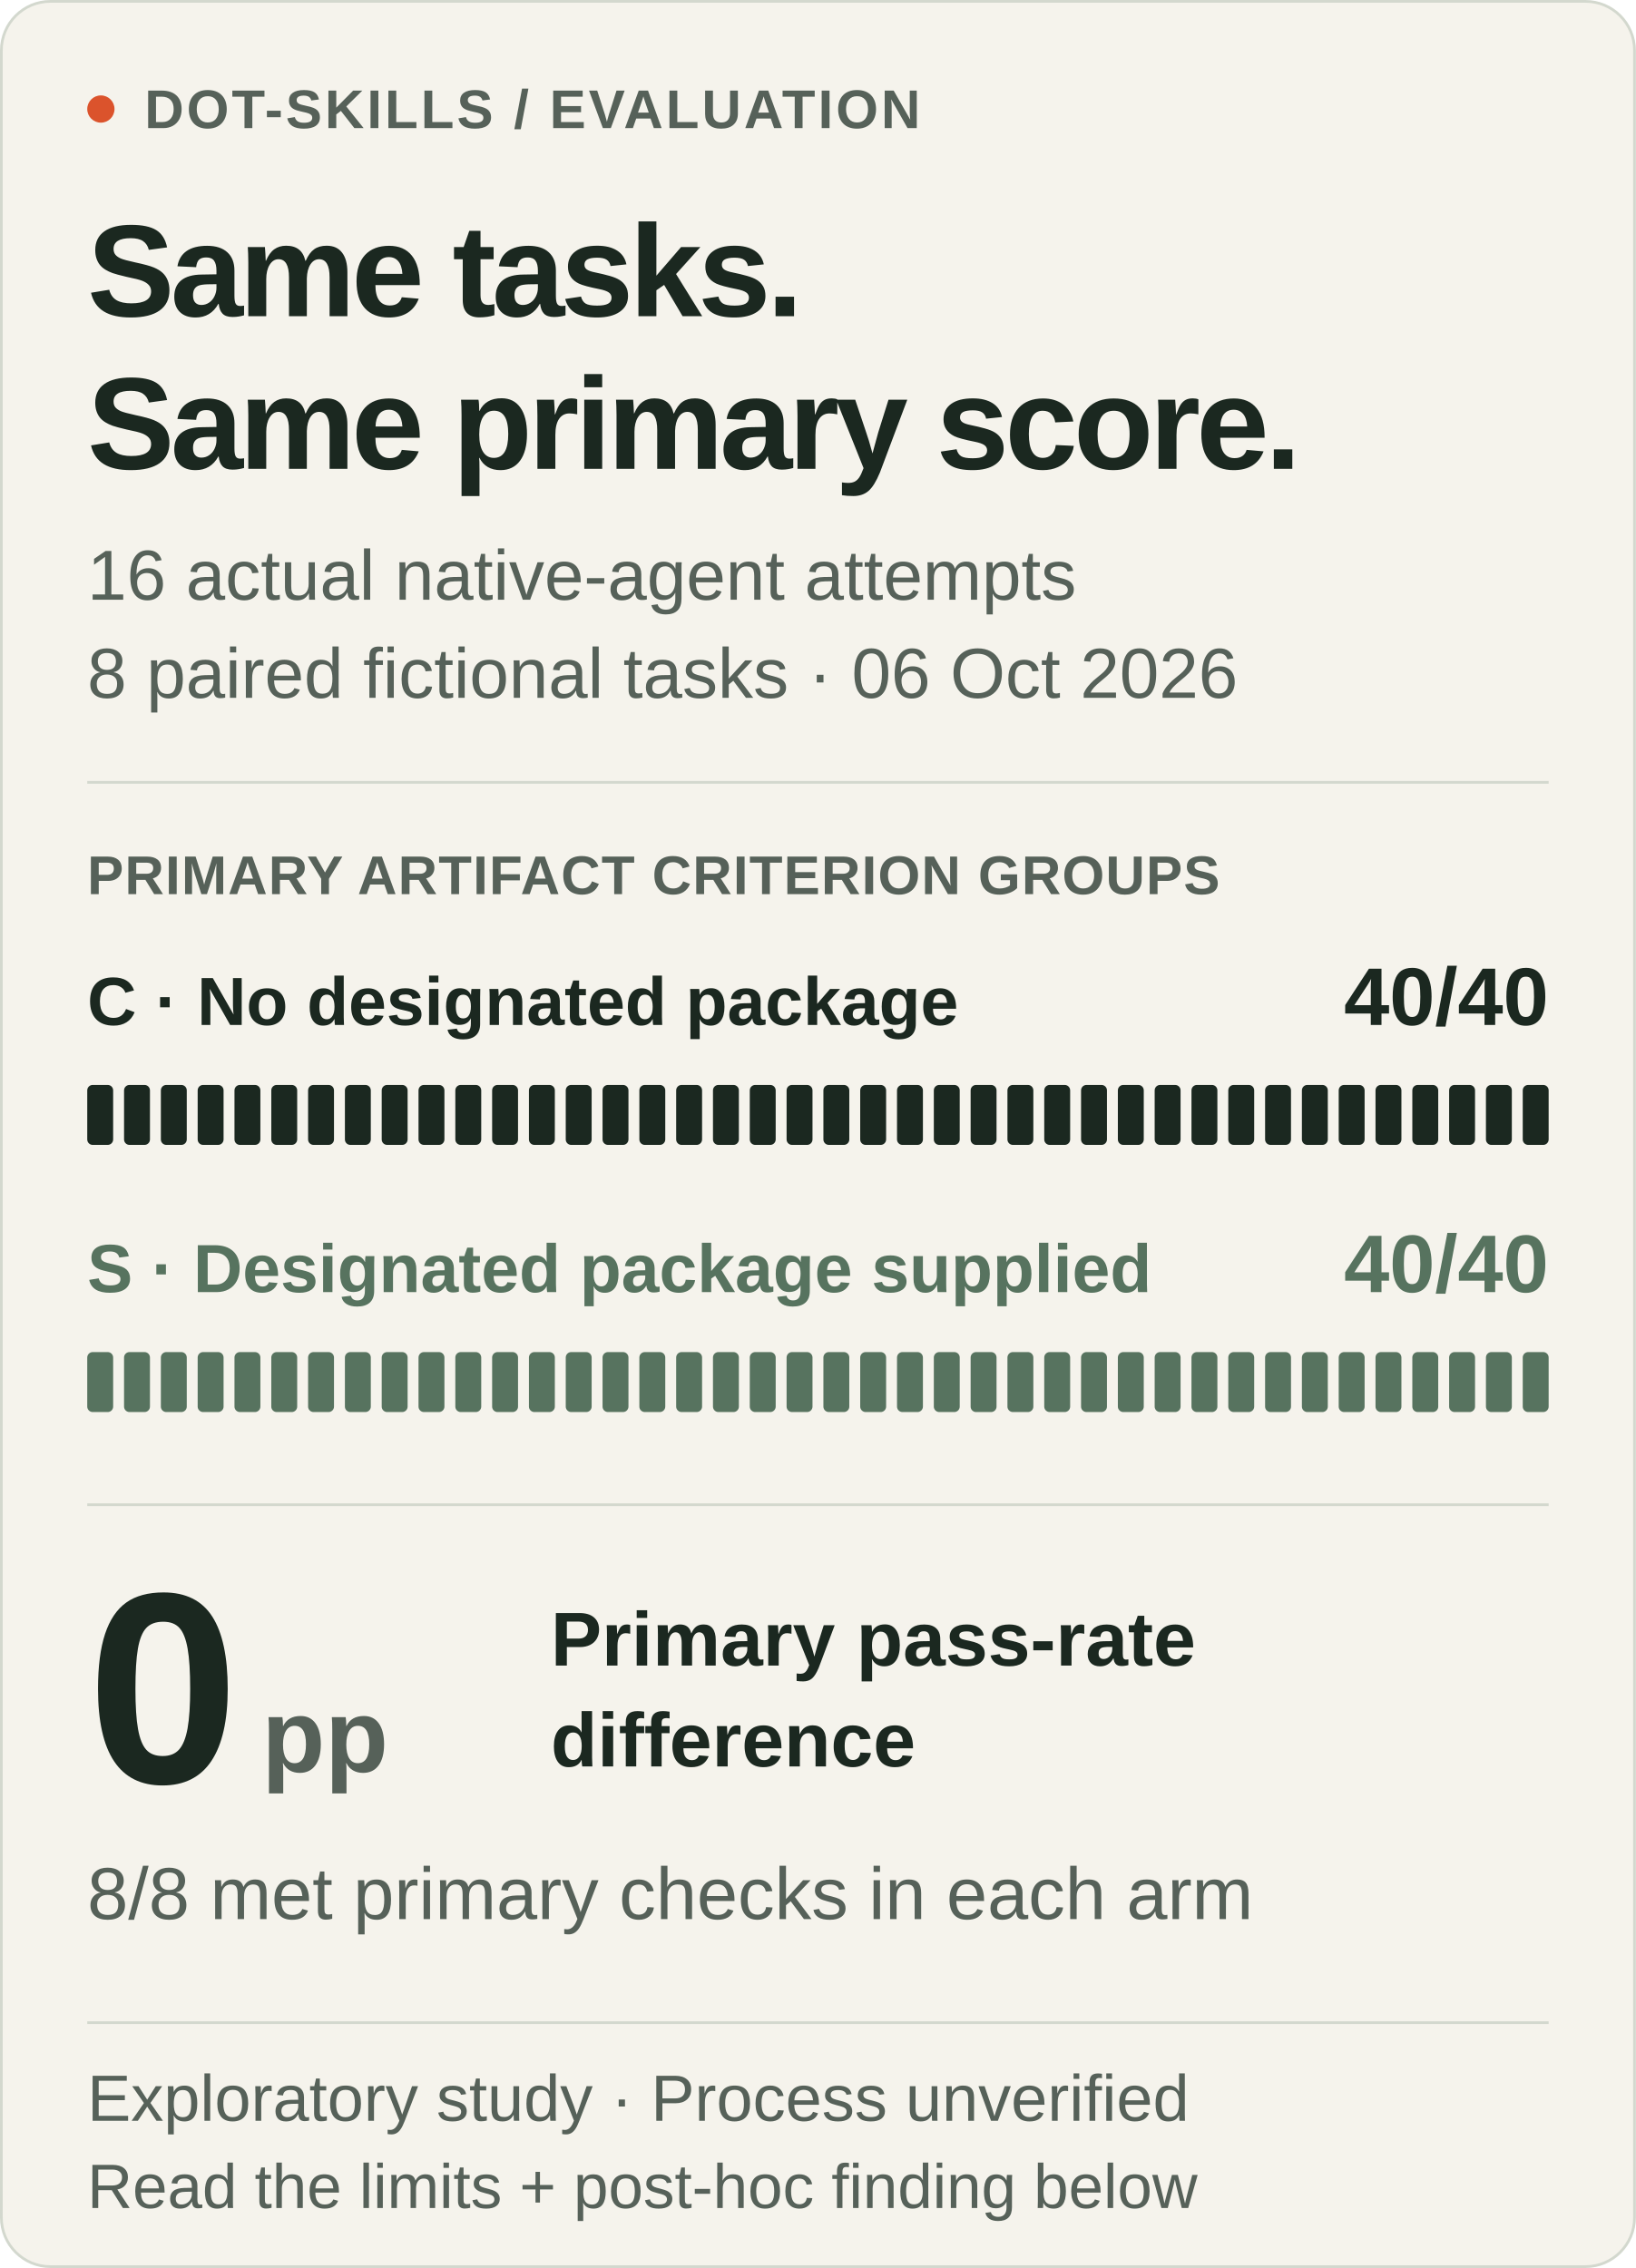
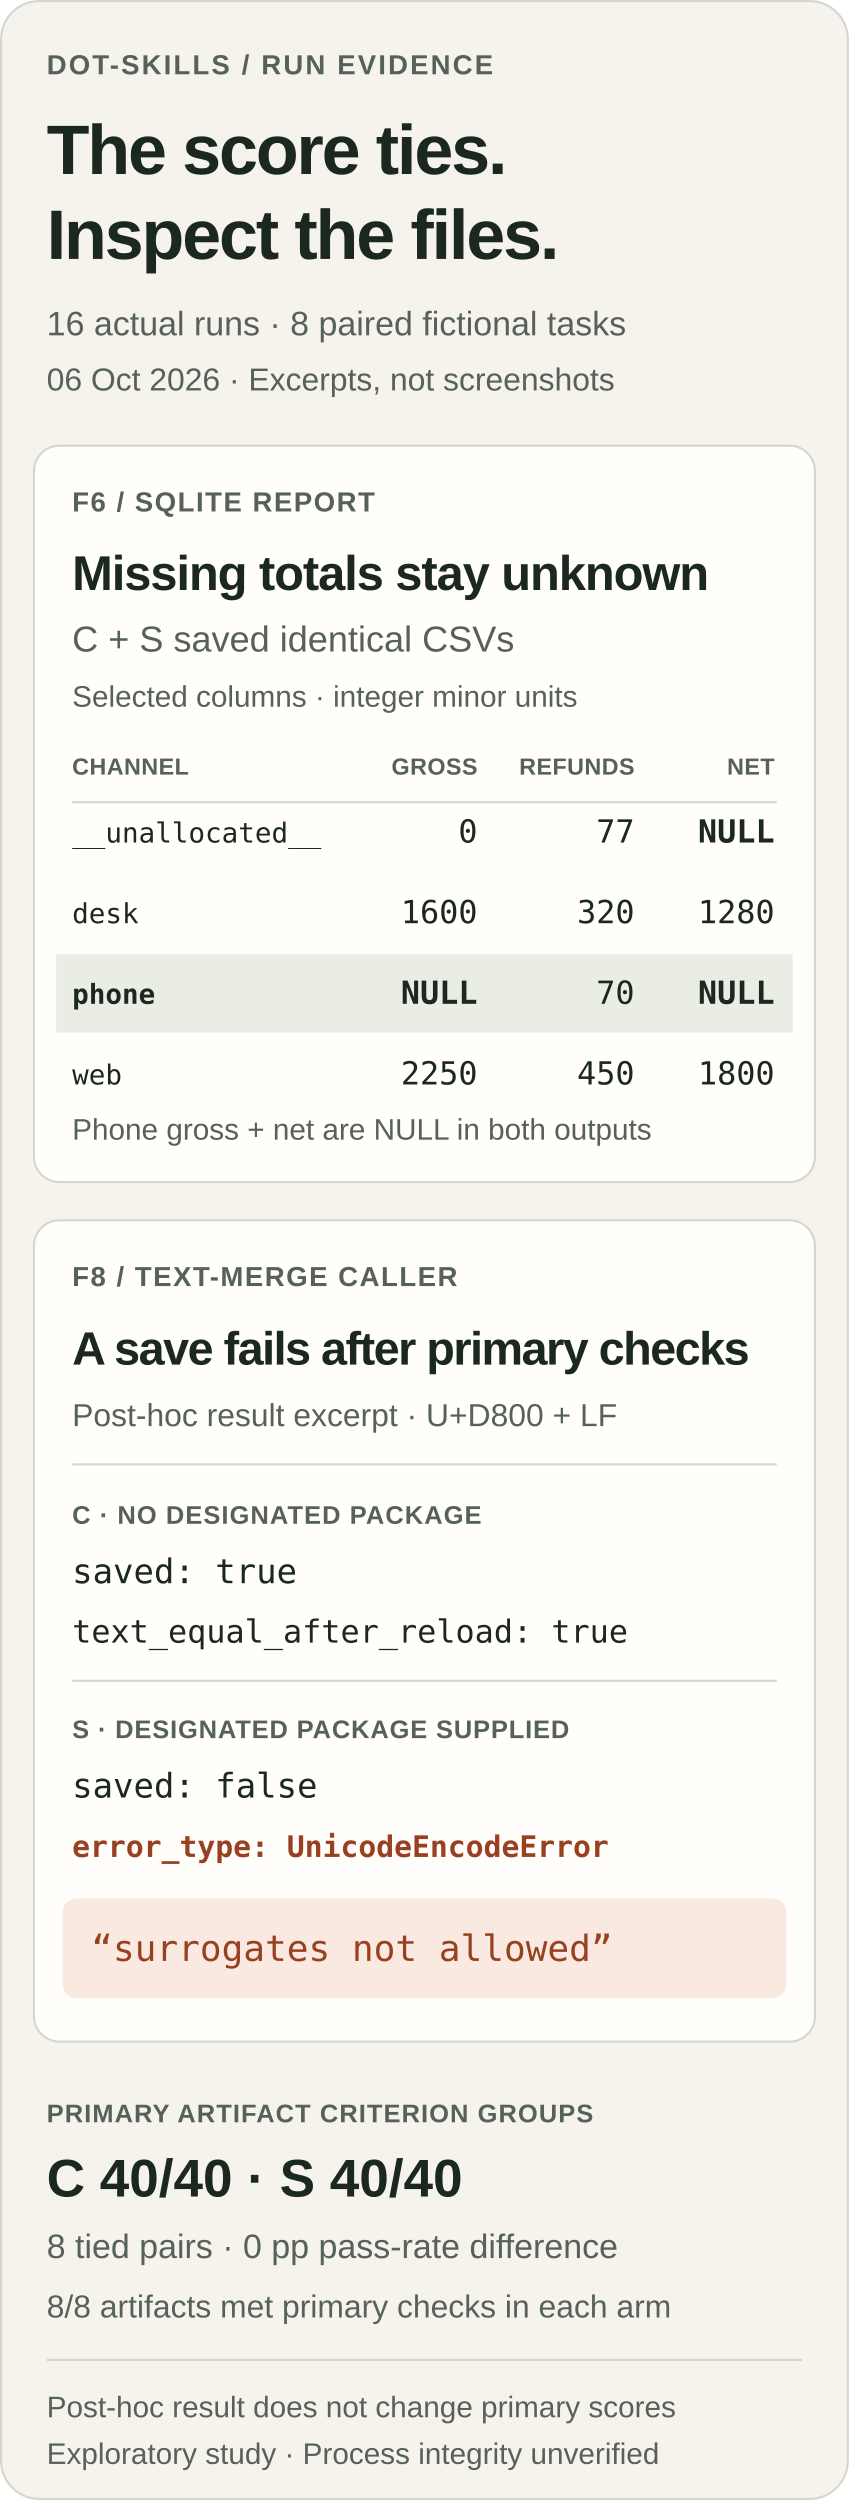
- <svg xmlns="http://www.w3.org/2000/svg" width="600" height="832" viewBox="0 0 600 832" role="img" aria-labelledby="title desc">
-   <rect x="0.5" y="0.5" width="599" height="831" rx="18" fill="#F5F3EC" stroke="#D3D8CE" />
+ <svg xmlns="http://www.w3.org/2000/svg" width="400" height="1178" viewBox="0 0 400 1178" role="img" aria-labelledby="title desc">
+   <rect x="0.5" y="0.5" width="399" height="1177" rx="18" fill="#F5F3EC" stroke="#D3D8CE" />
  <g font-family="Arial, Helvetica, sans-serif">
-     <circle cx="37" cy="40" r="5" fill="#DB532C" />
-     <text x="53" y="47" font-size="20" fill="#566159" font-weight="700" text-anchor="start" letter-spacing="1">DOT-SKILLS / EVALUATION</text>
-     <text x="32" y="116" font-size="48" fill="#1B2820" font-weight="700" text-anchor="start" letter-spacing="-1.5">Same tasks.</text>
-     <text x="32" y="172" font-size="48" fill="#1B2820" font-weight="700" text-anchor="start" letter-spacing="-1.5">Same primary score.</text>
-     <text x="32" y="220" font-size="26" fill="#566159" font-weight="400" text-anchor="start">16 actual native-agent attempts</text>
-     <text x="32" y="256" font-size="26" fill="#566159" font-weight="400" text-anchor="start">8 paired fictional tasks · 06 Oct 2026</text>
-     <path d="M32 287H568" stroke="#D3D8CE" />
-     <text x="32" y="328" font-size="20" fill="#566159" font-weight="700" text-anchor="start" letter-spacing="0.4">PRIMARY ARTIFACT CRITERION GROUPS</text>
-     <text x="32" y="376" font-size="25" fill="#1B2820" font-weight="700" text-anchor="start">C · No designated package</text>
-     <text x="568" y="376" font-size="30" fill="#1B2820" font-weight="700" text-anchor="end">40/40</text>
-     <rect x="32.00" y="398" width="9.50" height="22" rx="2" fill="#1B2820" />
-     <rect x="45.50" y="398" width="9.50" height="22" rx="2" fill="#1B2820" />
-     <rect x="59.00" y="398" width="9.50" height="22" rx="2" fill="#1B2820" />
-     <rect x="72.50" y="398" width="9.50" height="22" rx="2" fill="#1B2820" />
-     <rect x="86.00" y="398" width="9.50" height="22" rx="2" fill="#1B2820" />
-     <rect x="99.50" y="398" width="9.50" height="22" rx="2" fill="#1B2820" />
-     <rect x="113.00" y="398" width="9.50" height="22" rx="2" fill="#1B2820" />
-     <rect x="126.50" y="398" width="9.50" height="22" rx="2" fill="#1B2820" />
-     <rect x="140.00" y="398" width="9.50" height="22" rx="2" fill="#1B2820" />
-     <rect x="153.50" y="398" width="9.50" height="22" rx="2" fill="#1B2820" />
-     <rect x="167.00" y="398" width="9.50" height="22" rx="2" fill="#1B2820" />
-     <rect x="180.50" y="398" width="9.50" height="22" rx="2" fill="#1B2820" />
-     <rect x="194.00" y="398" width="9.50" height="22" rx="2" fill="#1B2820" />
-     <rect x="207.50" y="398" width="9.50" height="22" rx="2" fill="#1B2820" />
-     <rect x="221.00" y="398" width="9.50" height="22" rx="2" fill="#1B2820" />
-     <rect x="234.50" y="398" width="9.50" height="22" rx="2" fill="#1B2820" />
-     <rect x="248.00" y="398" width="9.50" height="22" rx="2" fill="#1B2820" />
-     <rect x="261.50" y="398" width="9.50" height="22" rx="2" fill="#1B2820" />
-     <rect x="275.00" y="398" width="9.50" height="22" rx="2" fill="#1B2820" />
-     <rect x="288.50" y="398" width="9.50" height="22" rx="2" fill="#1B2820" />
-     <rect x="302.00" y="398" width="9.50" height="22" rx="2" fill="#1B2820" />
-     <rect x="315.50" y="398" width="9.50" height="22" rx="2" fill="#1B2820" />
-     <rect x="329.00" y="398" width="9.50" height="22" rx="2" fill="#1B2820" />
-     <rect x="342.50" y="398" width="9.50" height="22" rx="2" fill="#1B2820" />
-     <rect x="356.00" y="398" width="9.50" height="22" rx="2" fill="#1B2820" />
-     <rect x="369.50" y="398" width="9.50" height="22" rx="2" fill="#1B2820" />
-     <rect x="383.00" y="398" width="9.50" height="22" rx="2" fill="#1B2820" />
-     <rect x="396.50" y="398" width="9.50" height="22" rx="2" fill="#1B2820" />
-     <rect x="410.00" y="398" width="9.50" height="22" rx="2" fill="#1B2820" />
-     <rect x="423.50" y="398" width="9.50" height="22" rx="2" fill="#1B2820" />
-     <rect x="437.00" y="398" width="9.50" height="22" rx="2" fill="#1B2820" />
-     <rect x="450.50" y="398" width="9.50" height="22" rx="2" fill="#1B2820" />
-     <rect x="464.00" y="398" width="9.50" height="22" rx="2" fill="#1B2820" />
-     <rect x="477.50" y="398" width="9.50" height="22" rx="2" fill="#1B2820" />
-     <rect x="491.00" y="398" width="9.50" height="22" rx="2" fill="#1B2820" />
-     <rect x="504.50" y="398" width="9.50" height="22" rx="2" fill="#1B2820" />
-     <rect x="518.00" y="398" width="9.50" height="22" rx="2" fill="#1B2820" />
-     <rect x="531.50" y="398" width="9.50" height="22" rx="2" fill="#1B2820" />
-     <rect x="545.00" y="398" width="9.50" height="22" rx="2" fill="#1B2820" />
-     <rect x="558.50" y="398" width="9.50" height="22" rx="2" fill="#1B2820" />
-     <text x="32" y="474" font-size="25" fill="#57735F" font-weight="700" text-anchor="start">S · Designated package supplied</text>
-     <text x="568" y="474" font-size="30" fill="#57735F" font-weight="700" text-anchor="end">40/40</text>
-     <rect x="32.00" y="496" width="9.50" height="22" rx="2" fill="#57735F" />
-     <rect x="45.50" y="496" width="9.50" height="22" rx="2" fill="#57735F" />
-     <rect x="59.00" y="496" width="9.50" height="22" rx="2" fill="#57735F" />
-     <rect x="72.50" y="496" width="9.50" height="22" rx="2" fill="#57735F" />
-     <rect x="86.00" y="496" width="9.50" height="22" rx="2" fill="#57735F" />
-     <rect x="99.50" y="496" width="9.50" height="22" rx="2" fill="#57735F" />
-     <rect x="113.00" y="496" width="9.50" height="22" rx="2" fill="#57735F" />
-     <rect x="126.50" y="496" width="9.50" height="22" rx="2" fill="#57735F" />
-     <rect x="140.00" y="496" width="9.50" height="22" rx="2" fill="#57735F" />
-     <rect x="153.50" y="496" width="9.50" height="22" rx="2" fill="#57735F" />
-     <rect x="167.00" y="496" width="9.50" height="22" rx="2" fill="#57735F" />
-     <rect x="180.50" y="496" width="9.50" height="22" rx="2" fill="#57735F" />
-     <rect x="194.00" y="496" width="9.50" height="22" rx="2" fill="#57735F" />
-     <rect x="207.50" y="496" width="9.50" height="22" rx="2" fill="#57735F" />
-     <rect x="221.00" y="496" width="9.50" height="22" rx="2" fill="#57735F" />
-     <rect x="234.50" y="496" width="9.50" height="22" rx="2" fill="#57735F" />
-     <rect x="248.00" y="496" width="9.50" height="22" rx="2" fill="#57735F" />
-     <rect x="261.50" y="496" width="9.50" height="22" rx="2" fill="#57735F" />
-     <rect x="275.00" y="496" width="9.50" height="22" rx="2" fill="#57735F" />
-     <rect x="288.50" y="496" width="9.50" height="22" rx="2" fill="#57735F" />
-     <rect x="302.00" y="496" width="9.50" height="22" rx="2" fill="#57735F" />
-     <rect x="315.50" y="496" width="9.50" height="22" rx="2" fill="#57735F" />
-     <rect x="329.00" y="496" width="9.50" height="22" rx="2" fill="#57735F" />
-     <rect x="342.50" y="496" width="9.50" height="22" rx="2" fill="#57735F" />
-     <rect x="356.00" y="496" width="9.50" height="22" rx="2" fill="#57735F" />
-     <rect x="369.50" y="496" width="9.50" height="22" rx="2" fill="#57735F" />
-     <rect x="383.00" y="496" width="9.50" height="22" rx="2" fill="#57735F" />
-     <rect x="396.50" y="496" width="9.50" height="22" rx="2" fill="#57735F" />
-     <rect x="410.00" y="496" width="9.50" height="22" rx="2" fill="#57735F" />
-     <rect x="423.50" y="496" width="9.50" height="22" rx="2" fill="#57735F" />
-     <rect x="437.00" y="496" width="9.50" height="22" rx="2" fill="#57735F" />
-     <rect x="450.50" y="496" width="9.50" height="22" rx="2" fill="#57735F" />
-     <rect x="464.00" y="496" width="9.50" height="22" rx="2" fill="#57735F" />
-     <rect x="477.50" y="496" width="9.50" height="22" rx="2" fill="#57735F" />
-     <rect x="491.00" y="496" width="9.50" height="22" rx="2" fill="#57735F" />
-     <rect x="504.50" y="496" width="9.50" height="22" rx="2" fill="#57735F" />
-     <rect x="518.00" y="496" width="9.50" height="22" rx="2" fill="#57735F" />
-     <rect x="531.50" y="496" width="9.50" height="22" rx="2" fill="#57735F" />
-     <rect x="545.00" y="496" width="9.50" height="22" rx="2" fill="#57735F" />
-     <rect x="558.50" y="496" width="9.50" height="22" rx="2" fill="#57735F" />
-     <path d="M32 552H568" stroke="#D3D8CE" />
-     <text x="32" y="654" font-size="100" fill="#1B2820" font-weight="700" text-anchor="start" letter-spacing="-5">0</text>
-     <text x="96" y="650" font-size="38" fill="#566159" font-weight="700" text-anchor="start">pp</text>
-     <text x="202" y="611" font-size="28" fill="#1B2820" font-weight="700" text-anchor="start">Primary pass-rate</text>
-     <text x="202" y="648" font-size="28" fill="#1B2820" font-weight="700" text-anchor="start">difference</text>
-     <text x="32" y="704" font-size="27" fill="#566159" font-weight="400" text-anchor="start">8/8 met primary checks in each arm</text>
-     <path d="M32 742H568" stroke="#D3D8CE" />
-     <text x="32" y="778" font-size="24" fill="#566159" font-weight="400" text-anchor="start">Exploratory study · Process unverified</text>
-     <text x="32" y="810" font-size="23" fill="#566159" font-weight="400" text-anchor="start">Read the limits + post-hoc finding below</text>
+     <text x="22" y="35" font-size="13" fill="#566159" font-weight="700" text-anchor="start" letter-spacing="1">DOT-SKILLS / RUN EVIDENCE</text>
+     <text x="22" y="82" font-size="33" fill="#1B2820" font-weight="700" text-anchor="start" letter-spacing="-1">The score ties.</text>
+     <text x="22" y="122" font-size="33" fill="#1B2820" font-weight="700" text-anchor="start" letter-spacing="-1">Inspect the files.</text>
+     <text x="22" y="158" font-size="16" fill="#566159" font-weight="400" text-anchor="start">16 actual runs · 8 paired fictional tasks</text>
+     <text x="22" y="184" font-size="15" fill="#566159" font-weight="400" text-anchor="start">06 Oct 2026 · Excerpts, not screenshots</text>
+     <rect x="16" y="210" width="368" height="347" rx="12" fill="#FFFEFA" stroke="#D3D8CE" />
+     <text x="34" y="241" font-size="13" fill="#566159" font-weight="700" text-anchor="start" letter-spacing="0.7">F6 / SQLITE REPORT</text>
+     <text x="34" y="278" font-size="23" fill="#1B2820" font-weight="700" text-anchor="start" letter-spacing="-0.5">Missing totals stay unknown</text>
+     <text x="34" y="307" font-size="17" fill="#566159" font-weight="400" text-anchor="start">C + S saved identical CSVs</text>
+     <text x="34" y="333" font-size="14" fill="#566159" font-weight="400" text-anchor="start">Selected columns · integer minor units</text>
+     <text x="34" y="365" font-size="11" fill="#566159" font-weight="700" text-anchor="start" letter-spacing="0.2">CHANNEL</text>
+     <text x="225" y="365" font-size="11" fill="#566159" font-weight="700" text-anchor="end" letter-spacing="0.2">GROSS</text>
+     <text x="299" y="365" font-size="11" fill="#566159" font-weight="700" text-anchor="end" letter-spacing="0.2">REFUNDS</text>
+     <text x="365" y="365" font-size="11" fill="#566159" font-weight="700" text-anchor="end" letter-spacing="0.2">NET</text>
+     <path d="M34 378H366" stroke="#D3D8CE" />
+     <text x="34" y="397" font-size="13" fill="#1B2820" font-weight="400" text-anchor="start" font-family="monospace">__unallocated__</text>
+     <text x="225" y="397" font-size="15" fill="#1B2820" font-weight="400" text-anchor="end" font-family="monospace">0</text>
+     <text x="299" y="397" font-size="15" fill="#1B2820" font-weight="400" text-anchor="end" font-family="monospace">77</text>
+     <text x="365" y="397" font-size="15" fill="#1B2820" font-weight="700" text-anchor="end" font-family="monospace">NULL</text>
+     <text x="34" y="435" font-size="13" fill="#1B2820" font-weight="400" text-anchor="start" font-family="monospace">desk</text>
+     <text x="225" y="435" font-size="15" fill="#1B2820" font-weight="400" text-anchor="end" font-family="monospace">1600</text>
+     <text x="299" y="435" font-size="15" fill="#1B2820" font-weight="400" text-anchor="end" font-family="monospace">320</text>
+     <text x="365" y="435" font-size="15" fill="#1B2820" font-weight="400" text-anchor="end" font-family="monospace">1280</text>
+     <rect x="27" y="450" width="346" height="36" rx="0" fill="#E9EDE4" stroke="#E9EDE4" />
+     <text x="34" y="473" font-size="13" fill="#1B2820" font-weight="700" text-anchor="start" font-family="monospace">phone</text>
+     <text x="225" y="473" font-size="15" fill="#1B2820" font-weight="700" text-anchor="end" font-family="monospace">NULL</text>
+     <text x="299" y="473" font-size="15" fill="#1B2820" font-weight="400" text-anchor="end" font-family="monospace">70</text>
+     <text x="365" y="473" font-size="15" fill="#1B2820" font-weight="700" text-anchor="end" font-family="monospace">NULL</text>
+     <text x="34" y="511" font-size="13" fill="#1B2820" font-weight="400" text-anchor="start" font-family="monospace">web</text>
+     <text x="225" y="511" font-size="15" fill="#1B2820" font-weight="400" text-anchor="end" font-family="monospace">2250</text>
+     <text x="299" y="511" font-size="15" fill="#1B2820" font-weight="400" text-anchor="end" font-family="monospace">450</text>
+     <text x="365" y="511" font-size="15" fill="#1B2820" font-weight="400" text-anchor="end" font-family="monospace">1800</text>
+     <text x="34" y="537" font-size="14" fill="#566159" font-weight="400" text-anchor="start">Phone gross + net are NULL in both outputs</text>
+     <rect x="16" y="575" width="368" height="387" rx="12" fill="#FFFEFA" stroke="#D3D8CE" />
+     <text x="34" y="606" font-size="13" fill="#566159" font-weight="700" text-anchor="start" letter-spacing="0.7">F8 / TEXT-MERGE CALLER</text>
+     <text x="34" y="643" font-size="22" fill="#1B2820" font-weight="700" text-anchor="start" letter-spacing="-0.7">A save fails after primary checks</text>
+     <text x="34" y="672" font-size="15" fill="#566159" font-weight="400" text-anchor="start">Post-hoc result excerpt · U+D800 + LF</text>
+     <path d="M34 690H366" stroke="#D3D8CE" />
+     <text x="34" y="718" font-size="12" fill="#566159" font-weight="700" text-anchor="start" letter-spacing="0.5">C · NO DESIGNATED PACKAGE</text>
+     <text x="34" y="746" font-size="16" fill="#1B2820" font-weight="400" text-anchor="start" font-family="monospace">saved: true</text>
+     <text x="34" y="774" font-size="15" fill="#1B2820" font-weight="400" text-anchor="start" font-family="monospace">text_equal_after_reload: true</text>
+     <path d="M34 792H366" stroke="#D3D8CE" />
+     <text x="34" y="819" font-size="12" fill="#566159" font-weight="700" text-anchor="start" letter-spacing="0.4">S · DESIGNATED PACKAGE SUPPLIED</text>
+     <text x="34" y="847" font-size="16" fill="#1B2820" font-weight="400" text-anchor="start" font-family="monospace">saved: false</text>
+     <text x="34" y="875" font-size="14" fill="#98401F" font-weight="700" text-anchor="start" font-family="monospace">error_type: UnicodeEncodeError</text>
+     <rect x="30" y="895" width="340" height="46" rx="6" fill="#F9E9E0" stroke="#F9E9E0" />
+     <text x="43" y="924" font-size="17" fill="#98401F" font-weight="400" text-anchor="start" font-family="monospace">“surrogates not allowed”</text>
+     <text x="22" y="1000" font-size="12" fill="#566159" font-weight="700" text-anchor="start" letter-spacing="0.5">PRIMARY ARTIFACT CRITERION GROUPS</text>
+     <text x="22" y="1035" font-size="25" fill="#1B2820" font-weight="700" text-anchor="start">C 40/40  ·  S 40/40</text>
+     <text x="22" y="1064" font-size="16" fill="#566159" font-weight="400" text-anchor="start">8 tied pairs · 0 pp pass-rate difference</text>
+     <text x="22" y="1092" font-size="15" fill="#566159" font-weight="400" text-anchor="start">8/8 artifacts met primary checks in each arm</text>
+     <path d="M22 1112H378" stroke="#D3D8CE" />
+     <text x="22" y="1139" font-size="14" fill="#566159" font-weight="400" text-anchor="start">Post-hoc result does not change primary scores</text>
+     <text x="22" y="1161" font-size="14" fill="#566159" font-weight="400" text-anchor="start">Exploratory study · Process integrity unverified</text>
  </g>
</svg>
